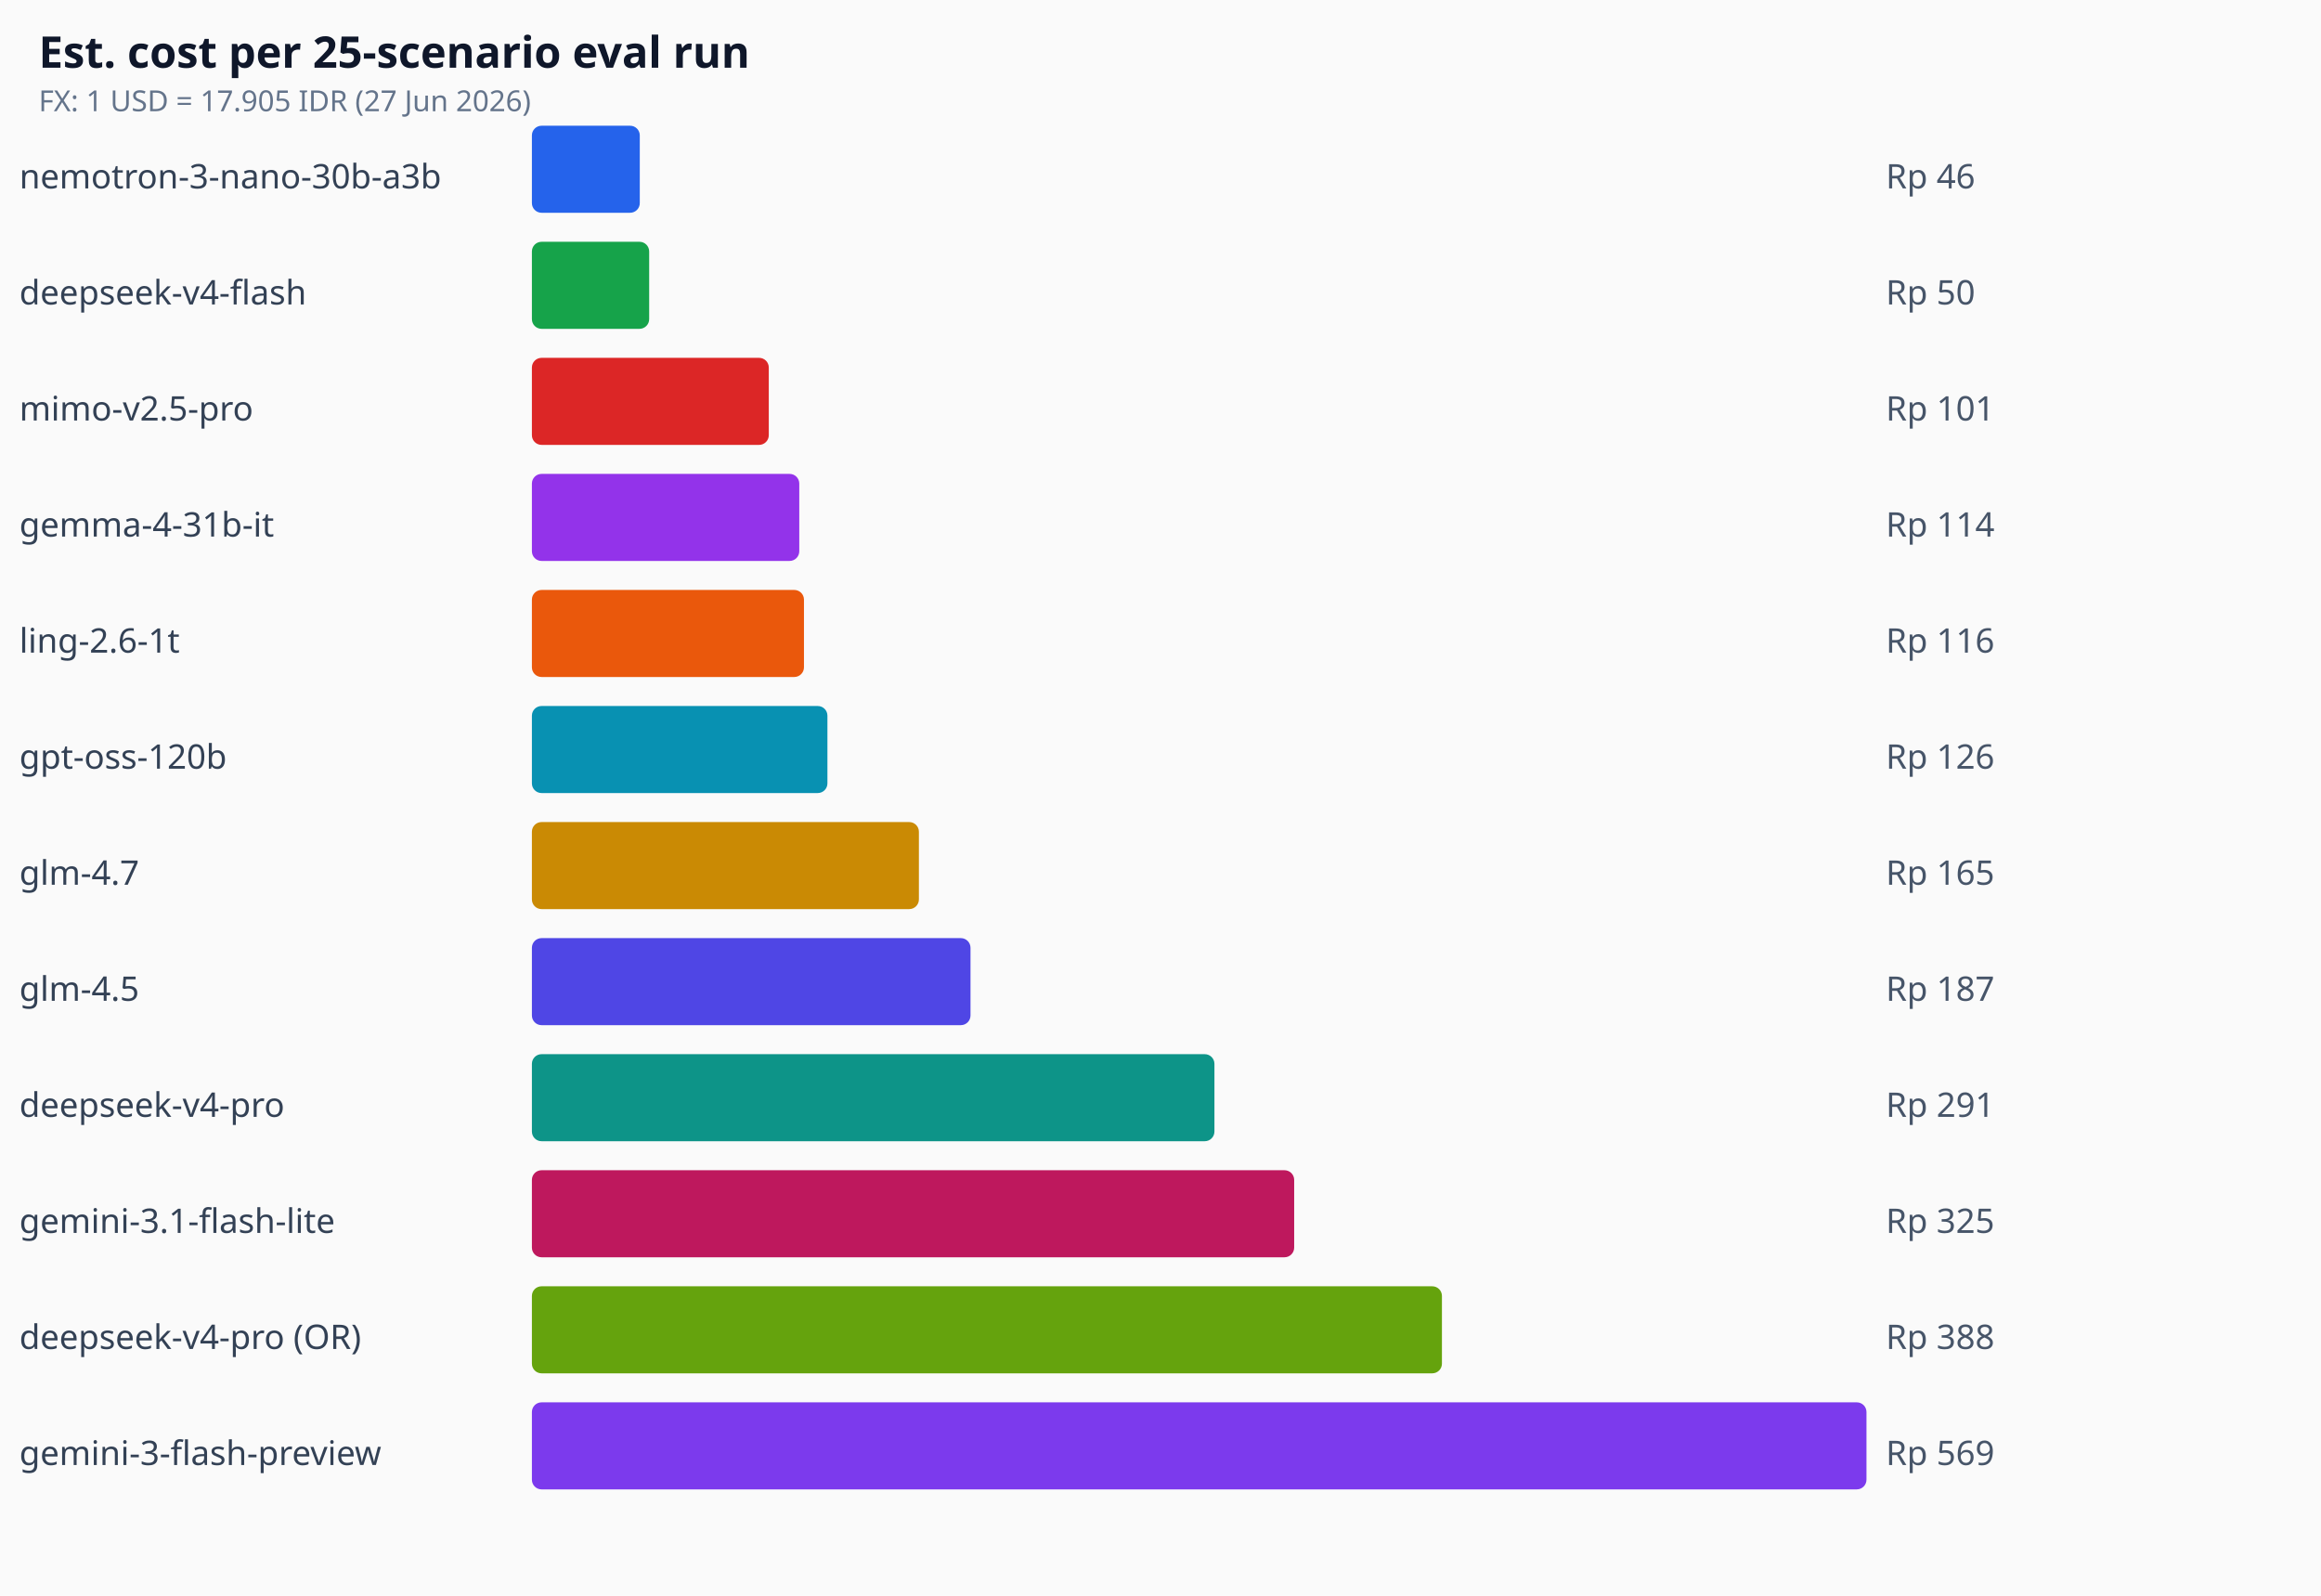
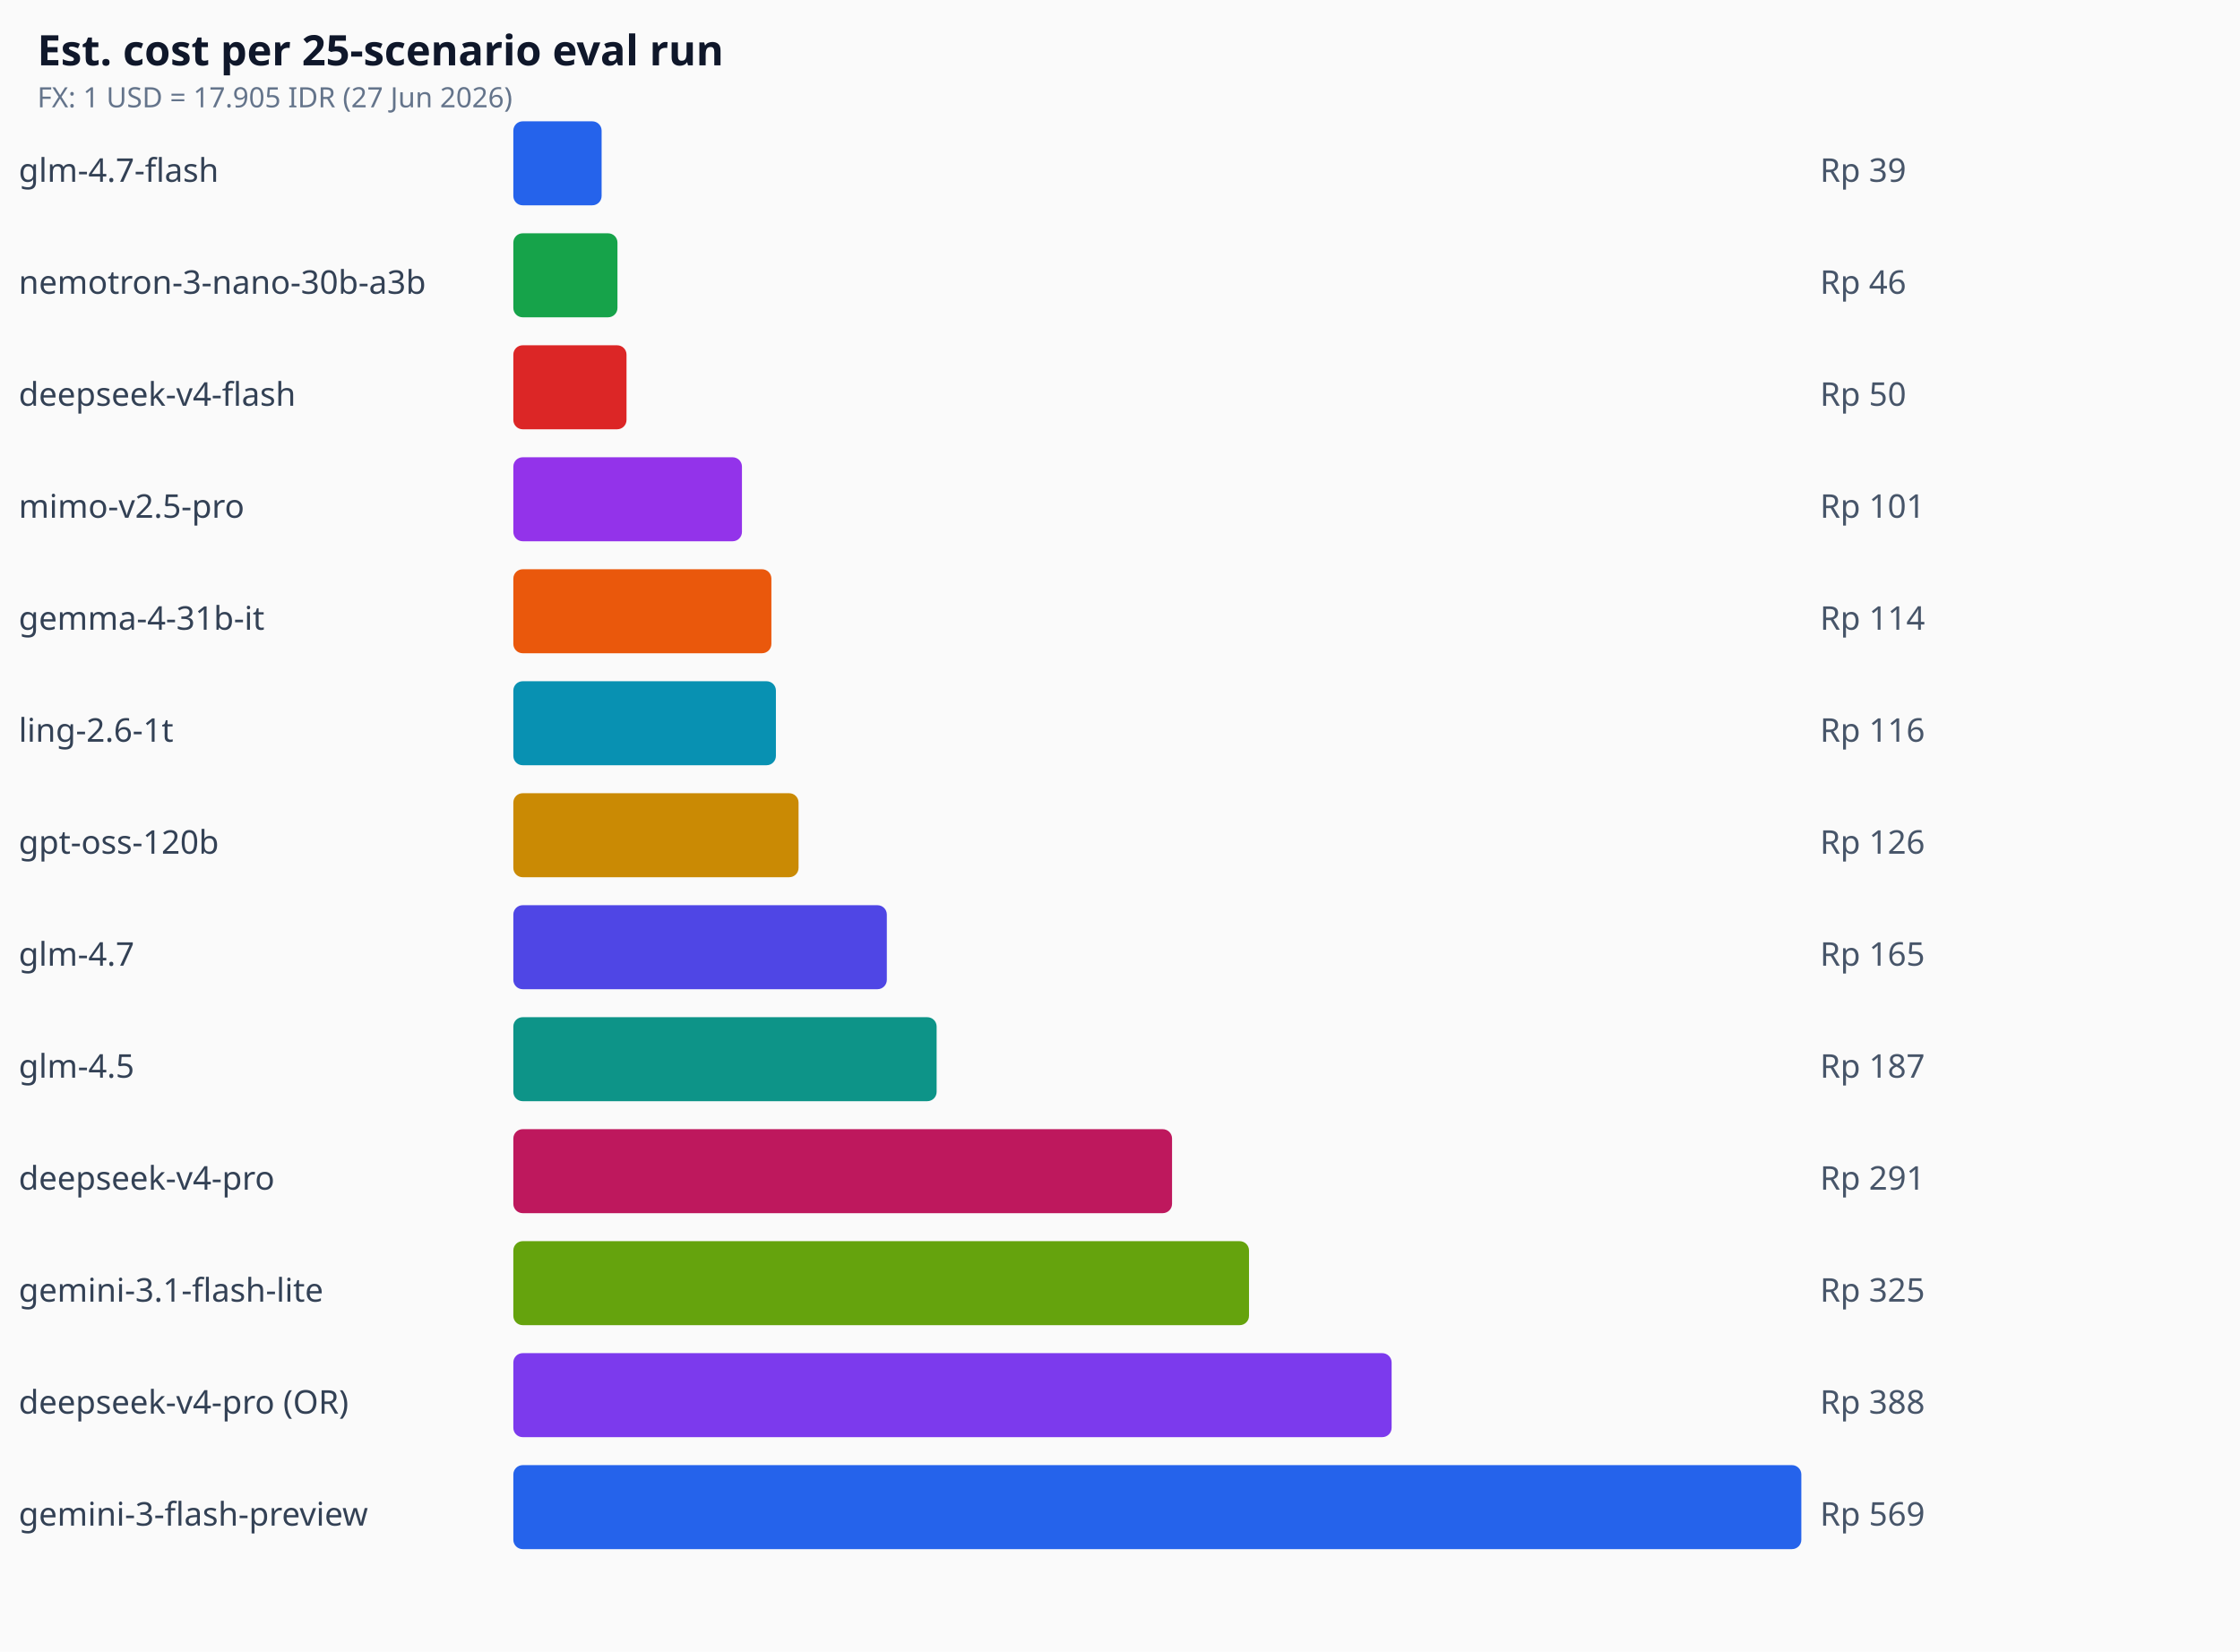
- <svg xmlns="http://www.w3.org/2000/svg" viewBox="0 0 960 660" width="960" height="660">
+ <svg xmlns="http://www.w3.org/2000/svg" viewBox="0 0 960 708" width="960" height="708">
  <style>
    .title { font: 600 18px system-ui, sans-serif; fill: #0f172a; }
    .label { font: 14px system-ui, sans-serif; fill: #334155; }
    .value { font: 14px system-ui, sans-serif; fill: #475569; }
    .sub { font: 12px system-ui, sans-serif; fill: #64748b; }
  </style>
  <rect width="100%" height="100%" fill="#fafafa" />
  <text x="16" y="28" class="title">Est. cost per 25-scenario eval run</text>
  <text x="16" y="46" class="sub">FX: 1 USD = 17.905 IDR (27 Jun 2026)</text>
-   <text x="8" y="77.92" class="label">nemotron-3-nano-30b-a3b</text>
-   <rect x="220" y="52" width="44.626" height="36" rx="4" fill="#2563eb" />
-   <text x="780" y="77.92" class="value">Rp 46</text>
-   <text x="8" y="125.92" class="label">deepseek-v4-flash</text>
-   <rect x="220" y="100" width="48.506" height="36" rx="4" fill="#16a34a" />
-   <text x="780" y="125.92" class="value">Rp 50</text>
-   <text x="8" y="173.92" class="label">mimo-v2.5-pro</text>
-   <rect x="220" y="148" width="97.982" height="36" rx="4" fill="#dc2626" />
-   <text x="780" y="173.92" class="value">Rp 101</text>
-   <text x="8" y="221.92" class="label">gemma-4-31b-it</text>
-   <rect x="220" y="196" width="110.594" height="36" rx="4" fill="#9333ea" />
-   <text x="780" y="221.92" class="value">Rp 114</text>
-   <text x="8" y="269.92" class="label">ling-2.6-1t</text>
-   <rect x="220" y="244" width="112.534" height="36" rx="4" fill="#ea580c" />
-   <text x="780" y="269.92" class="value">Rp 116</text>
-   <text x="8" y="317.92" class="label">gpt-oss-120b</text>
-   <rect x="220" y="292" width="122.236" height="36" rx="4" fill="#0891b2" />
-   <text x="780" y="317.92" class="value">Rp 126</text>
-   <text x="8" y="365.92" class="label">glm-4.7</text>
-   <rect x="220" y="340" width="160.07" height="36" rx="4" fill="#ca8a04" />
-   <text x="780" y="365.92" class="value">Rp 165</text>
-   <text x="8" y="413.92" class="label">glm-4.5</text>
-   <rect x="220" y="388" width="181.413" height="36" rx="4" fill="#4f46e5" />
-   <text x="780" y="413.92" class="value">Rp 187</text>
-   <text x="8" y="461.92" class="label">deepseek-v4-pro</text>
-   <rect x="220" y="436" width="282.306" height="36" rx="4" fill="#0d9488" />
-   <text x="780" y="461.92" class="value">Rp 291</text>
-   <text x="8" y="509.92" class="label">gemini-3.1-flash-lite</text>
-   <rect x="220" y="484" width="315.29" height="36" rx="4" fill="#be185d" />
-   <text x="780" y="509.92" class="value">Rp 325</text>
-   <text x="8" y="557.92" class="label">deepseek-v4-pro (OR)</text>
-   <rect x="220" y="532" width="376.408" height="36" rx="4" fill="#65a30d" />
-   <text x="780" y="557.92" class="value">Rp 388</text>
-   <text x="8" y="605.92" class="label">gemini-3-flash-preview</text>
-   <rect x="220" y="580" width="552" height="36" rx="4" fill="#7c3aed" />
-   <text x="780" y="605.92" class="value">Rp 569</text>
+   <text x="8" y="77.92" class="label">glm-4.7-flash</text>
+   <rect x="220" y="52" width="37.835" height="36" rx="4" fill="#2563eb" />
+   <text x="780" y="77.92" class="value">Rp 39</text>
+   <text x="8" y="125.92" class="label">nemotron-3-nano-30b-a3b</text>
+   <rect x="220" y="100" width="44.626" height="36" rx="4" fill="#16a34a" />
+   <text x="780" y="125.92" class="value">Rp 46</text>
+   <text x="8" y="173.92" class="label">deepseek-v4-flash</text>
+   <rect x="220" y="148" width="48.506" height="36" rx="4" fill="#dc2626" />
+   <text x="780" y="173.92" class="value">Rp 50</text>
+   <text x="8" y="221.92" class="label">mimo-v2.5-pro</text>
+   <rect x="220" y="196" width="97.982" height="36" rx="4" fill="#9333ea" />
+   <text x="780" y="221.92" class="value">Rp 101</text>
+   <text x="8" y="269.92" class="label">gemma-4-31b-it</text>
+   <rect x="220" y="244" width="110.594" height="36" rx="4" fill="#ea580c" />
+   <text x="780" y="269.92" class="value">Rp 114</text>
+   <text x="8" y="317.92" class="label">ling-2.6-1t</text>
+   <rect x="220" y="292" width="112.534" height="36" rx="4" fill="#0891b2" />
+   <text x="780" y="317.92" class="value">Rp 116</text>
+   <text x="8" y="365.92" class="label">gpt-oss-120b</text>
+   <rect x="220" y="340" width="122.236" height="36" rx="4" fill="#ca8a04" />
+   <text x="780" y="365.92" class="value">Rp 126</text>
+   <text x="8" y="413.92" class="label">glm-4.7</text>
+   <rect x="220" y="388" width="160.07" height="36" rx="4" fill="#4f46e5" />
+   <text x="780" y="413.92" class="value">Rp 165</text>
+   <text x="8" y="461.92" class="label">glm-4.5</text>
+   <rect x="220" y="436" width="181.413" height="36" rx="4" fill="#0d9488" />
+   <text x="780" y="461.92" class="value">Rp 187</text>
+   <text x="8" y="509.92" class="label">deepseek-v4-pro</text>
+   <rect x="220" y="484" width="282.306" height="36" rx="4" fill="#be185d" />
+   <text x="780" y="509.92" class="value">Rp 291</text>
+   <text x="8" y="557.92" class="label">gemini-3.1-flash-lite</text>
+   <rect x="220" y="532" width="315.29" height="36" rx="4" fill="#65a30d" />
+   <text x="780" y="557.92" class="value">Rp 325</text>
+   <text x="8" y="605.92" class="label">deepseek-v4-pro (OR)</text>
+   <rect x="220" y="580" width="376.408" height="36" rx="4" fill="#7c3aed" />
+   <text x="780" y="605.92" class="value">Rp 388</text>
+   <text x="8" y="653.92" class="label">gemini-3-flash-preview</text>
+   <rect x="220" y="628" width="552" height="36" rx="4" fill="#2563eb" />
+   <text x="780" y="653.92" class="value">Rp 569</text>
</svg>
